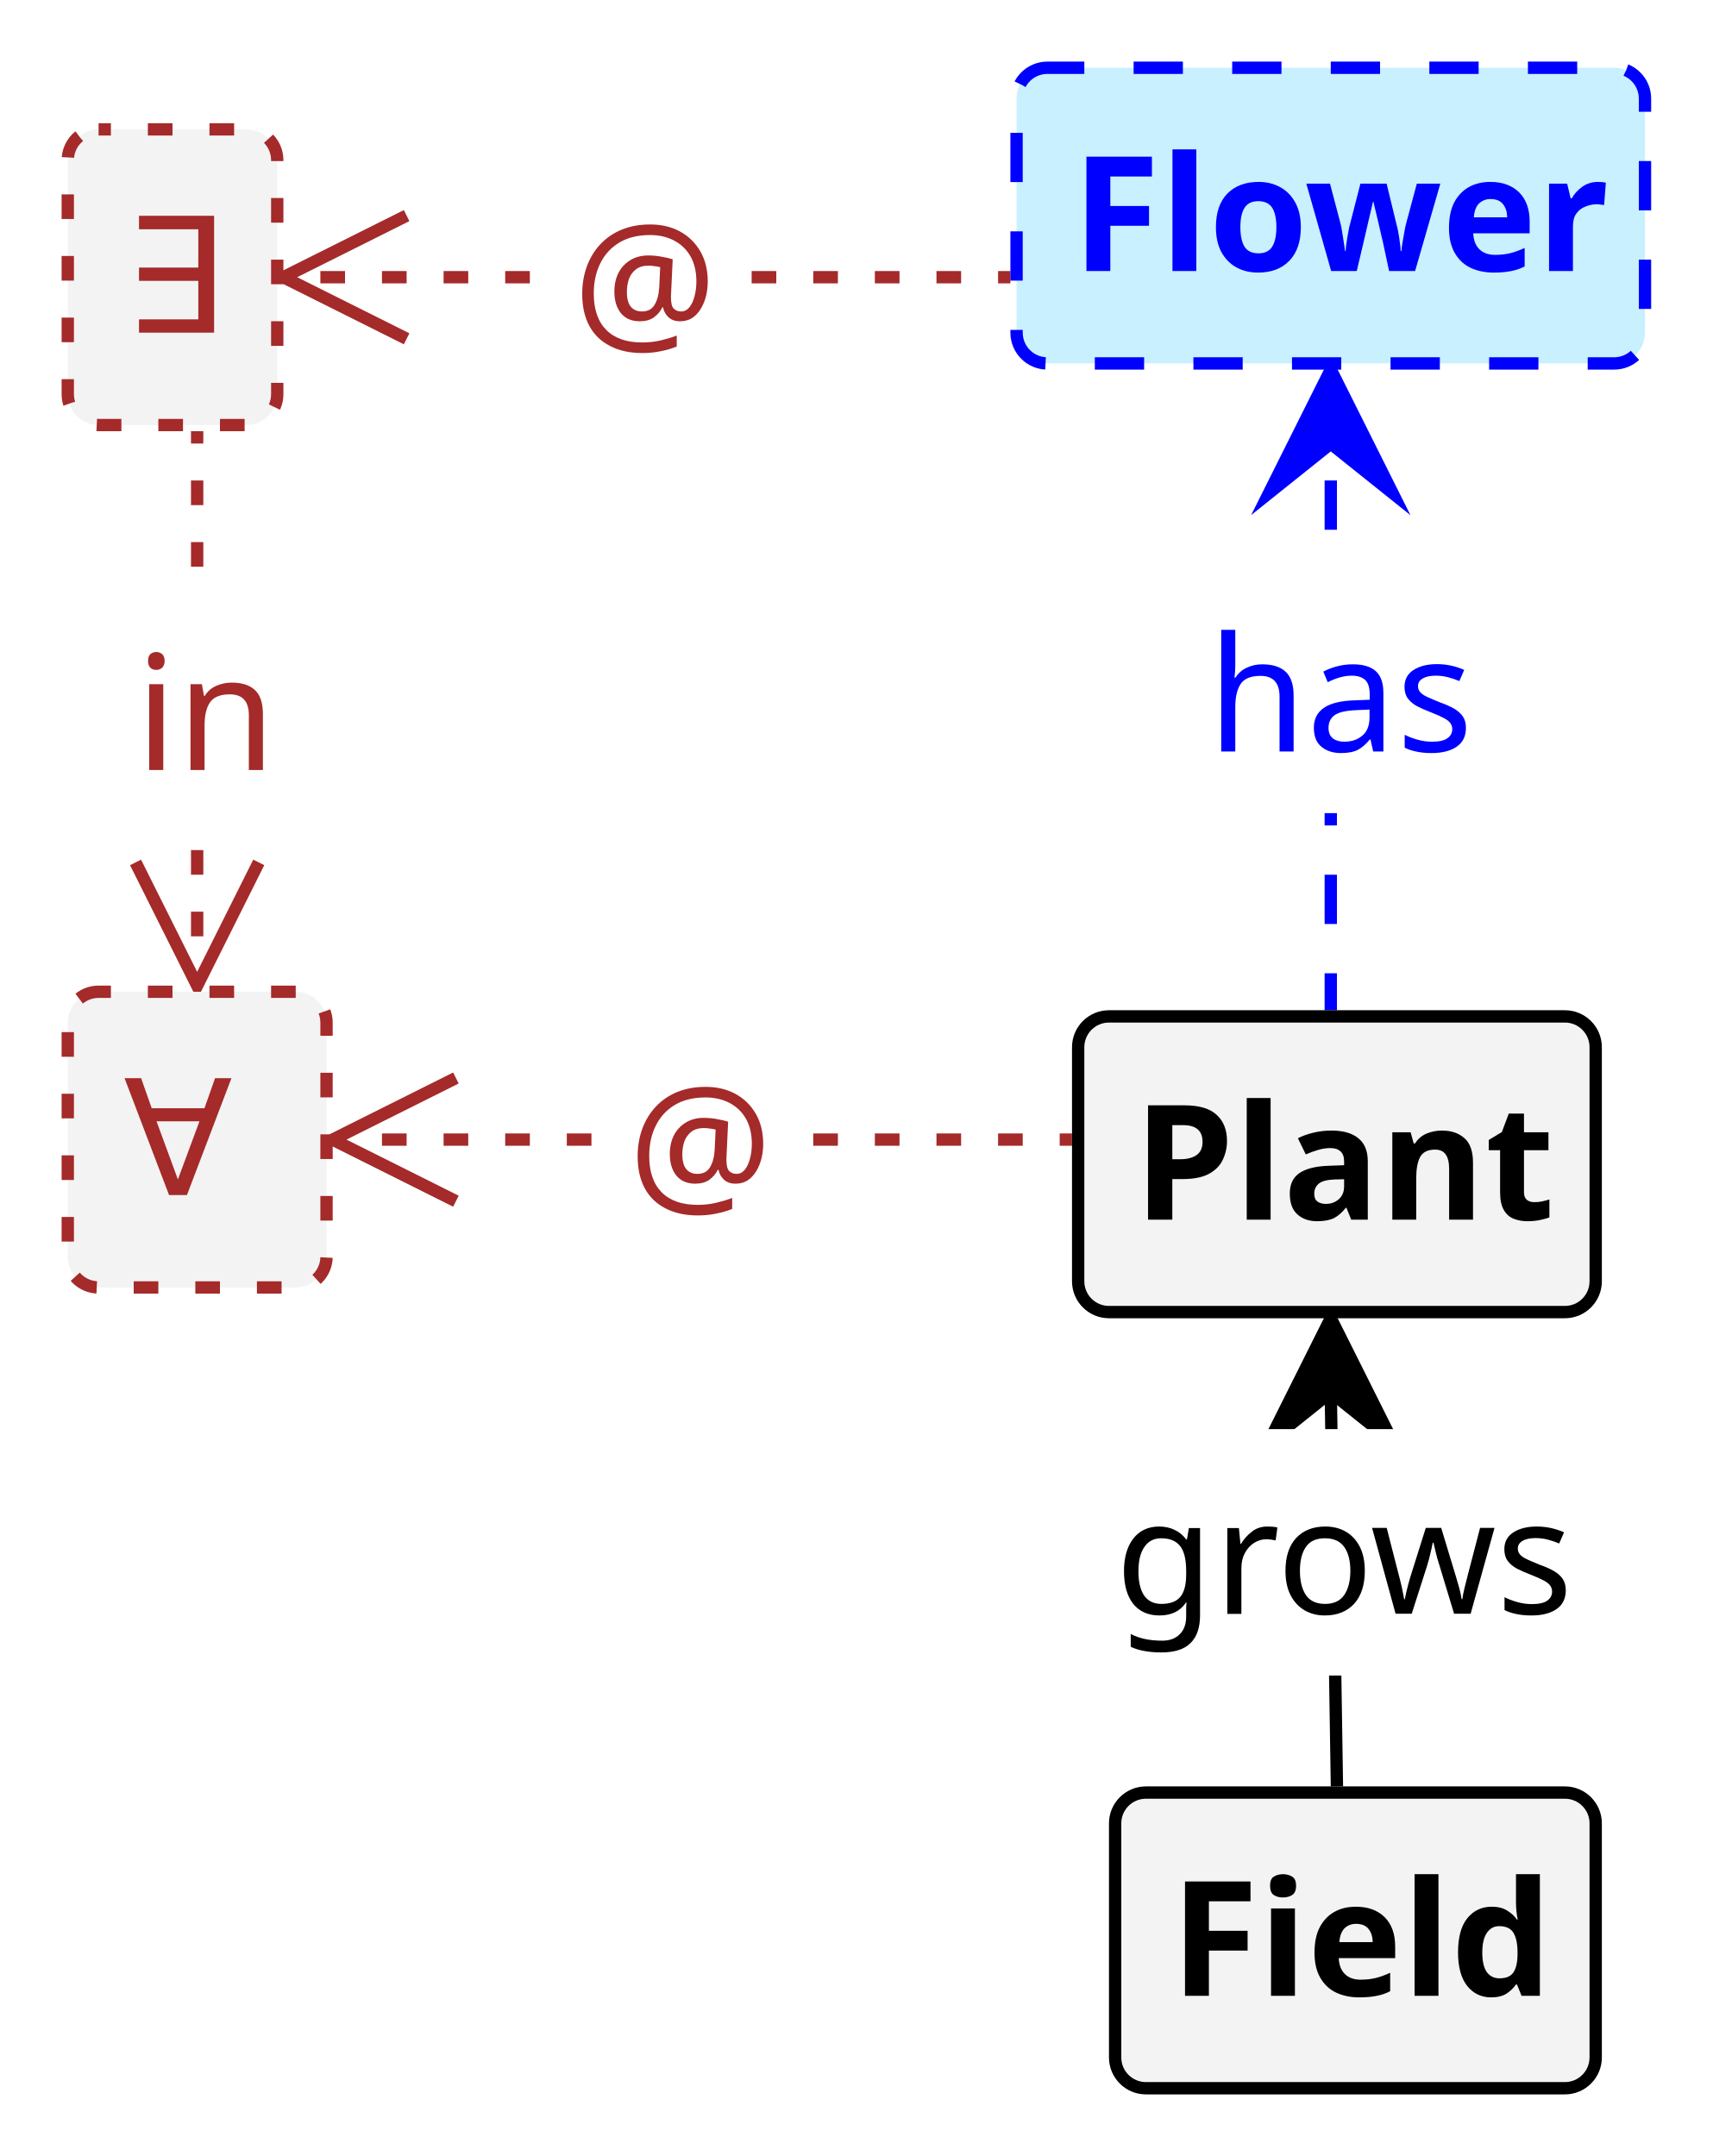
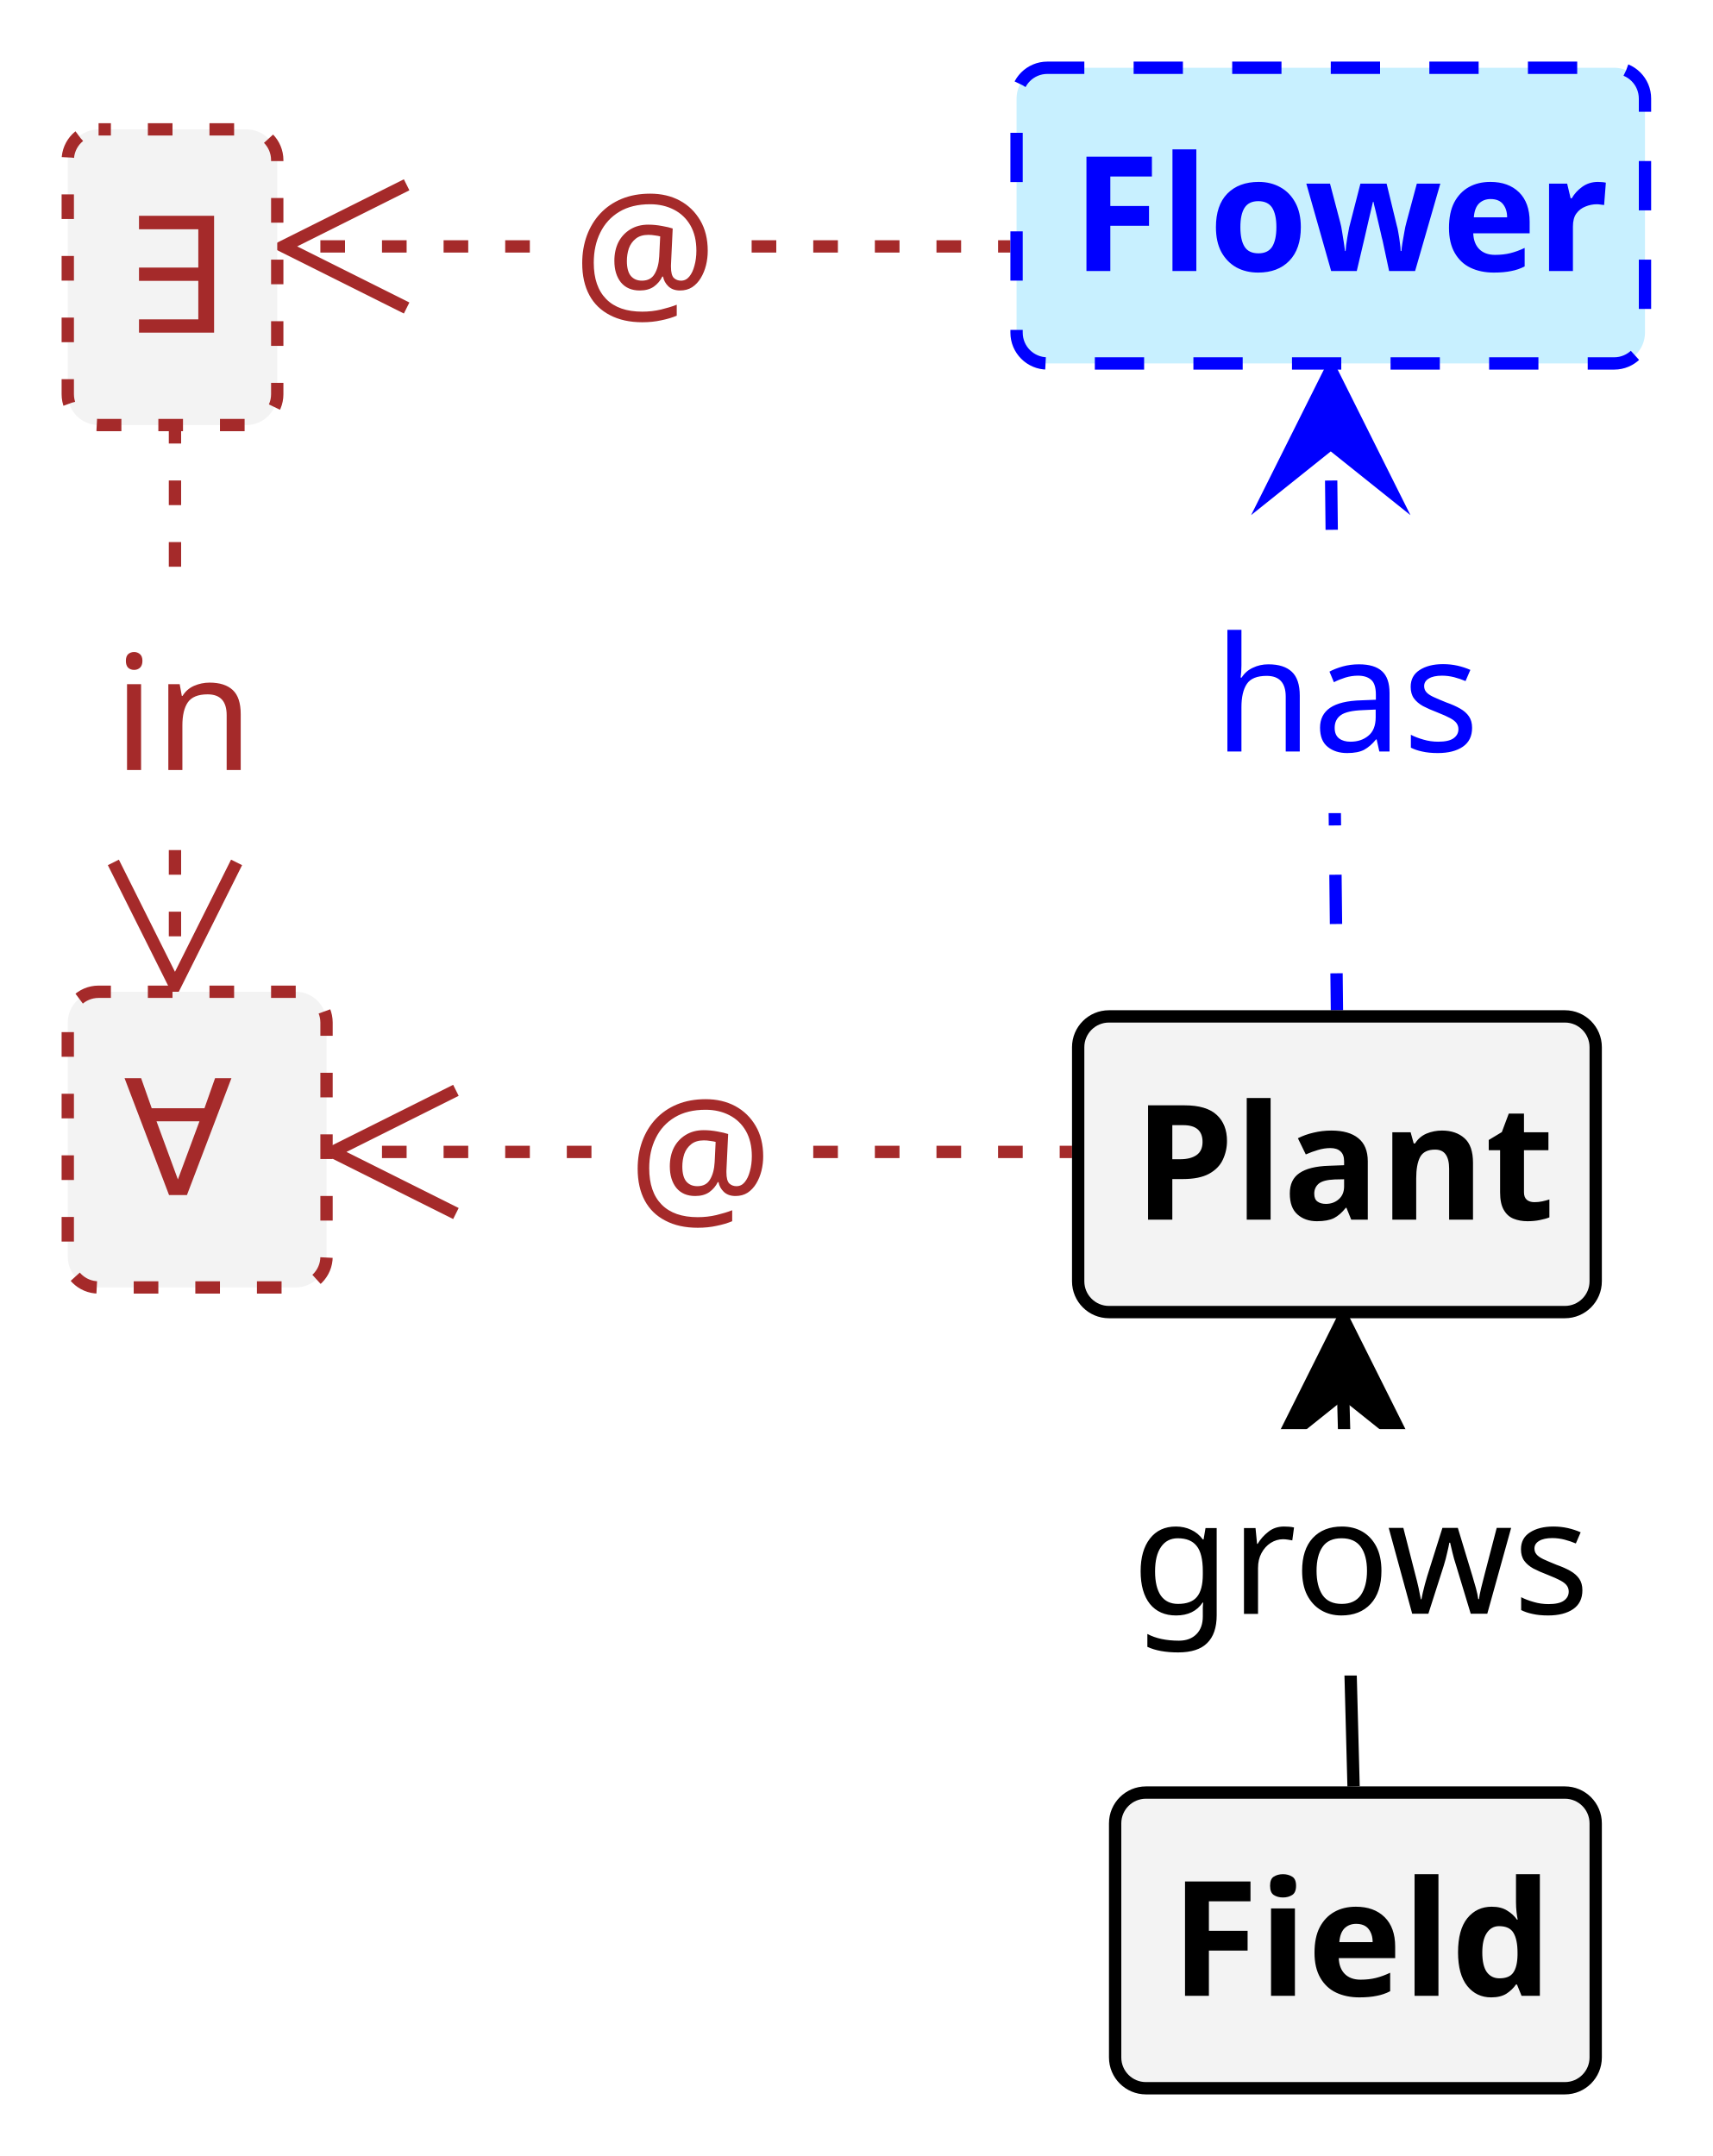
<svg xmlns="http://www.w3.org/2000/svg" fill-opacity="1" color-rendering="auto" color-interpolation="auto" text-rendering="auto" stroke="black" stroke-linecap="square" width="139" stroke-miterlimit="10" shape-rendering="auto" stroke-opacity="1" fill="black" stroke-dasharray="none" font-weight="normal" stroke-width="1" height="175" font-family="'Dialog'" font-style="normal" stroke-linejoin="miter" font-size="12px" stroke-dashoffset="0" image-rendering="auto">
  <defs id="genericDefs" />
  <g>
    <defs id="defs1">
      <clipPath clipPathUnits="userSpaceOnUse" id="clipPath1">
        <path d="M0 0 L416 0 L416 450 L0 450 L0 0 Z" />
      </clipPath>
      <clipPath clipPathUnits="userSpaceOnUse" id="clipPath2">
+         <path d="M0 0 L0 47 L14 47 L14 0 Z" />
+       </clipPath>
+       <clipPath clipPathUnits="userSpaceOnUse" id="clipPath3">
+         <path d="M77 84 L77 131 L91 131 L91 84 Z" />
+       </clipPath>
+       <clipPath clipPathUnits="userSpaceOnUse" id="clipPath4">
+         <path d="M-6.2 -23.5 L-6.2 23.5 L7.8 23.5 L7.8 -23.5 Z" />
+       </clipPath>
+       <clipPath clipPathUnits="userSpaceOnUse" id="clipPath5">
+         <path d="M-1.2 -14.5 L-1.2 32.5 L12.8 32.5 L12.8 -14.5 Z" />
+       </clipPath>
+       <clipPath clipPathUnits="userSpaceOnUse" id="clipPath6">
+         <path d="M0 0 L0 54 L24 54 L24 0 Z" />
+       </clipPath>
+       <clipPath clipPathUnits="userSpaceOnUse" id="clipPath7">
+         <path d="M166 79 L166 133 L190 133 L190 79 Z" />
+       </clipPath>
+       <clipPath clipPathUnits="userSpaceOnUse" id="clipPath8">
+         <path d="M-11.5 -27 L-11.5 27 L12.5 27 L12.5 -27 Z" />
+       </clipPath>
+       <clipPath clipPathUnits="userSpaceOnUse" id="clipPath9">
+         <path d="M-1.5 -18 L-1.5 36 L22.5 36 L22.5 -18 Z" />
+       </clipPath>
+       <clipPath clipPathUnits="userSpaceOnUse" id="clipPath10">
        <path d="M0 0 L0 22 L62 22 L62 0 Z" />
      </clipPath>
-       <clipPath clipPathUnits="userSpaceOnUse" id="clipPath3">
-         <path d="M95 132 L95 154 L157 154 L157 132 Z" />
+       <clipPath clipPathUnits="userSpaceOnUse" id="clipPath11">
+         <path d="M95 133 L95 155 L157 155 L157 133 Z" />
      </clipPath>
-       <clipPath clipPathUnits="userSpaceOnUse" id="clipPath4">
+       <clipPath clipPathUnits="userSpaceOnUse" id="clipPath12">
        <path d="M-31 -10.5 L-31 11.5 L31 11.5 L31 -10.5 Z" />
      </clipPath>
-       <clipPath clipPathUnits="userSpaceOnUse" id="clipPath5">
+       <clipPath clipPathUnits="userSpaceOnUse" id="clipPath13">
        <path d="M-25 -1.5 L-25 20.5 L37 20.5 L37 -1.5 Z" />
      </clipPath>
-       <clipPath clipPathUnits="userSpaceOnUse" id="clipPath6">
-         <path d="M0 0 L0 54 L23 54 L23 0 Z" />
-       </clipPath>
-       <clipPath clipPathUnits="userSpaceOnUse" id="clipPath7">
-         <path d="M166 79 L166 133 L189 133 L189 79 Z" />
-       </clipPath>
-       <clipPath clipPathUnits="userSpaceOnUse" id="clipPath8">
-         <path d="M-11 -27 L-11 27 L12 27 L12 -27 Z" />
-       </clipPath>
-       <clipPath clipPathUnits="userSpaceOnUse" id="clipPath9">
-         <path d="M-1 -18 L-1 36 L22 36 L22 -18 Z" />
-       </clipPath>
-       <clipPath clipPathUnits="userSpaceOnUse" id="clipPath10">
-         <path d="M0 0 L0 22 L61 22 L61 0 Z" />
-       </clipPath>
-       <clipPath clipPathUnits="userSpaceOnUse" id="clipPath11">
-         <path d="M91 62 L91 84 L152 84 L152 62 Z" />
-       </clipPath>
-       <clipPath clipPathUnits="userSpaceOnUse" id="clipPath12">
-         <path d="M-30.5 -10.5 L-30.5 11.5 L30.5 11.5 L30.5 -10.5 Z" />
-       </clipPath>
-       <clipPath clipPathUnits="userSpaceOnUse" id="clipPath13">
-         <path d="M-24.5 -1.5 L-24.5 20.5 L36.5 20.5 L36.5 -1.5 Z" />
-       </clipPath>
      <clipPath clipPathUnits="userSpaceOnUse" id="clipPath14">
-         <path d="M0 0 L0 47 L13 47 L13 0 Z" />
+         <path d="M0 0 L0 21 L61 21 L61 0 Z" />
      </clipPath>
      <clipPath clipPathUnits="userSpaceOnUse" id="clipPath15">
-         <path d="M79 84 L79 131 L92 131 L92 84 Z" />
+         <path d="M91 60 L91 81 L152 81 L152 60 Z" />
      </clipPath>
      <clipPath clipPathUnits="userSpaceOnUse" id="clipPath16">
-         <path d="M-6 -23.5 L-6 23.5 L7 23.5 L7 -23.5 Z" />
+         <path d="M-30.5 -10 L-30.5 11 L30.5 11 L30.5 -10 Z" />
      </clipPath>
      <clipPath clipPathUnits="userSpaceOnUse" id="clipPath17">
-         <path d="M-1 -14.5 L-1 32.5 L12 32.5 L12 -14.5 Z" />
+         <path d="M-24.5 -1 L-24.5 20 L36.5 20 L36.5 -1 Z" />
      </clipPath>
      <clipPath clipPathUnits="userSpaceOnUse" id="clipPath18">
        <path d="M0 0 L0 40 L40 40 L40 0 Z" />
      </clipPath>
      <clipPath clipPathUnits="userSpaceOnUse" id="clipPath19">
-         <path d="M158 156 L158 196 L198 196 L198 156 Z" />
+         <path d="M159 156 L159 196 L199 196 L199 156 Z" />
      </clipPath>
      <clipPath clipPathUnits="userSpaceOnUse" id="clipPath20">
-         <path d="M-19.5 -20 L-19.5 20 L20.5 20 L20.5 -20 Z" />
+         <path d="M-19.85 -20 L-19.85 20 L20.15 20 L20.15 -20 Z" />
      </clipPath>
      <clipPath clipPathUnits="userSpaceOnUse" id="clipPath21">
-         <path d="M-1.5 -11 L-1.5 29 L38.5 29 L38.5 -11 Z" />
+         <path d="M-1.85 -11 L-1.85 29 L38.15 29 L38.15 -11 Z" />
      </clipPath>
      <clipPath clipPathUnits="userSpaceOnUse" id="clipPath22">
        <path d="M0 0 L0 35 L28 35 L28 0 Z" />
      </clipPath>
      <clipPath clipPathUnits="userSpaceOnUse" id="clipPath23">
        <path d="M0 0 L0 35 L32 35 L32 0 Z" />
      </clipPath>
      <clipPath clipPathUnits="userSpaceOnUse" id="clipPath24">
        <path d="M0 0 L0 35 L53 35 L53 0 Z" />
      </clipPath>
      <clipPath clipPathUnits="userSpaceOnUse" id="clipPath25">
        <path d="M0 0 L0 35 L62 35 L62 0 Z" />
      </clipPath>
      <clipPath clipPathUnits="userSpaceOnUse" id="clipPath26">
        <path d="M0 0 L0 35 L50 35 L50 0 Z" />
      </clipPath>
    </defs>
    <g fill="white" font-family="'Segoe UI'" transform="translate(-69,-50)" stroke="white">
      <rect x="0" width="416" height="450" y="0" clip-path="url(#clipPath1)" stroke="none" />
    </g>
    <g fill="rgb(165,42,42)" font-family="'Segoe UI'" transform="translate(-69,-50)" stroke-linecap="butt" stroke="rgb(165,42,42)">
-       <path fill="none" d="M106 137.5 L96 142.5 L106 147.5" clip-path="url(#clipPath3)" />
-       <path fill="none" stroke-dasharray="2,3" d="M156 142.5 L96 142.5 M96 142.5" stroke-dashoffset="1" clip-path="url(#clipPath3)" />
-       <rect stroke-linecap="square" x="-7" y="-10" transform="translate(126,142.5)" clip-path="url(#clipPath4)" fill="white" width="14" height="20" stroke="none" />
+       <path fill="none" d="M78.2 120 L83.2 130 L88.2 120" clip-path="url(#clipPath3)" />
+       <path fill="none" stroke-dasharray="2,3" d="M83.2 85 L83.2 130 M83.2 130" stroke-dashoffset="1" clip-path="url(#clipPath3)" />
+       <rect stroke-linecap="square" x="-6" y="-10" transform="translate(83.2,107.5)" clip-path="url(#clipPath4)" fill="white" width="12" height="20" stroke="none" />
    </g>
-     <g fill="rgb(165,42,42)" font-size="13px" font-family="'Segoe UI'" transform="translate(51,83.5)" stroke="rgb(165,42,42)">
-       <text x="0" xml:space="preserve" y="14" clip-path="url(#clipPath5)" stroke="none">@</text>
+     <g fill="rgb(165,42,42)" font-size="13px" font-family="'Segoe UI'" transform="translate(9.2,48.5)" stroke="rgb(165,42,42)">
+       <text x="0" xml:space="preserve" y="14" clip-path="url(#clipPath5)" stroke="none">in</text>
    </g>
    <g fill="blue" font-family="'Segoe UI'" transform="translate(-69,-50)" stroke-linecap="butt" stroke="blue">
      <polygon points=" 177 80 182 90 177 86 172 90" stroke="none" clip-path="url(#clipPath7)" />
      <polygon fill="none" points=" 177 80 182 90 177 86 172 90" clip-path="url(#clipPath7)" />
-       <path fill="none" stroke-dasharray="4,4" d="M177 132 L177 86 M177 86" stroke-dashoffset="1" clip-path="url(#clipPath7)" />
-       <rect stroke-linecap="square" x="-11" y="-10" transform="translate(177,106)" clip-path="url(#clipPath8)" fill="white" width="22" height="20" stroke="none" />
+       <path fill="none" stroke-dasharray="4,4" d="M177.5 132 L177 86 M177 86" stroke-dashoffset="1" clip-path="url(#clipPath7)" />
+       <rect stroke-linecap="square" x="-11" y="-10" transform="translate(177.5,106)" clip-path="url(#clipPath8)" fill="white" width="22" height="20" stroke="none" />
    </g>
-     <g fill="blue" font-size="13px" font-family="'Segoe UI'" transform="translate(98,47)" stroke="blue">
+     <g fill="blue" font-size="13px" font-family="'Segoe UI'" transform="translate(98.5,47)" stroke="blue">
      <text x="0" xml:space="preserve" y="14" clip-path="url(#clipPath9)" stroke="none">has</text>
    </g>
    <g fill="rgb(165,42,42)" font-family="'Segoe UI'" transform="translate(-69,-50)" stroke-linecap="butt" stroke="rgb(165,42,42)">
-       <path fill="none" d="M102 67.5 L92 72.5 L102 77.5" clip-path="url(#clipPath11)" />
-       <path fill="none" stroke-dasharray="2,3" d="M151 72.5 L92 72.5 M92 72.5" stroke-dashoffset="1" clip-path="url(#clipPath11)" />
-       <rect stroke-linecap="square" x="-7" y="-10" transform="translate(121.5,72.5)" clip-path="url(#clipPath12)" fill="white" width="14" height="20" stroke="none" />
+       <path fill="none" d="M106 138.5 L96 143.5 L106 148.5" clip-path="url(#clipPath11)" />
+       <path fill="none" stroke-dasharray="2,3" d="M156 143.5 L96 143.5 M96 143.5" stroke-dashoffset="1" clip-path="url(#clipPath11)" />
+       <rect stroke-linecap="square" x="-7" y="-10" transform="translate(126,143.5)" clip-path="url(#clipPath12)" fill="white" width="14" height="20" stroke="none" />
    </g>
-     <g fill="rgb(165,42,42)" font-size="13px" font-family="'Segoe UI'" transform="translate(46.5,13.5)" stroke="rgb(165,42,42)">
+     <g fill="rgb(165,42,42)" font-size="13px" font-family="'Segoe UI'" transform="translate(51,84.5)" stroke="rgb(165,42,42)">
      <text x="0" xml:space="preserve" y="14" clip-path="url(#clipPath13)" stroke="none">@</text>
    </g>
    <g fill="rgb(165,42,42)" font-family="'Segoe UI'" transform="translate(-69,-50)" stroke-linecap="butt" stroke="rgb(165,42,42)">
-       <path fill="none" d="M80 120 L85 130 L90 120" clip-path="url(#clipPath15)" />
-       <path fill="none" stroke-dasharray="2,3" d="M85 85 L85 130 M85 130" stroke-dashoffset="1" clip-path="url(#clipPath15)" />
-       <rect stroke-linecap="square" x="-6" y="-10" transform="translate(85,107.5)" clip-path="url(#clipPath16)" fill="white" width="12" height="20" stroke="none" />
+       <path fill="none" d="M102 65 L92 70 L102 75" clip-path="url(#clipPath15)" />
+       <path fill="none" stroke-dasharray="2,3" d="M151 70 L92 70 M92 70" stroke-dashoffset="1" clip-path="url(#clipPath15)" />
+       <rect stroke-linecap="square" x="-7" y="-10" transform="translate(121.5,70)" clip-path="url(#clipPath16)" fill="white" width="14" height="20" stroke="none" />
    </g>
-     <g fill="rgb(165,42,42)" font-size="13px" font-family="'Segoe UI'" transform="translate(11,48.5)" stroke="rgb(165,42,42)">
-       <text x="0" xml:space="preserve" y="14" clip-path="url(#clipPath17)" stroke="none">in</text>
+     <g fill="rgb(165,42,42)" font-size="13px" font-family="'Segoe UI'" transform="translate(46.5,11)" stroke="rgb(165,42,42)">
+       <text x="0" xml:space="preserve" y="14" clip-path="url(#clipPath17)" stroke="none">@</text>
    </g>
    <g stroke-linecap="butt" font-family="'Segoe UI'" transform="translate(-69,-50)">
-       <polygon points=" 177 157 182 167 177 163 172 167" stroke="none" clip-path="url(#clipPath19)" />
-       <polygon fill="none" points=" 177 157 182 167 177 163 172 167" clip-path="url(#clipPath19)" />
-       <path fill="none" d="M177.5 195 L177 163 M177 163" clip-path="url(#clipPath19)" />
-       <rect stroke-linecap="square" x="-19" y="-10" transform="translate(177.5,176)" clip-path="url(#clipPath20)" fill="white" width="38" height="20" stroke="none" />
+       <polygon points=" 178 157 183 167 178 163 173 167" stroke="none" clip-path="url(#clipPath19)" />
+       <polygon fill="none" points=" 178 157 183 167 178 163 173 167" clip-path="url(#clipPath19)" />
+       <path fill="none" d="M178.85 195 L178 163 M178 163" clip-path="url(#clipPath19)" />
+       <rect stroke-linecap="square" x="-19" y="-10" transform="translate(178.85,176)" clip-path="url(#clipPath20)" fill="white" width="38" height="20" stroke="none" />
    </g>
-     <g font-family="'Segoe UI'" font-size="13px" transform="translate(90.5,117)">
+     <g font-family="'Segoe UI'" font-size="13px" transform="translate(91.85,117)">
      <text x="0" xml:space="preserve" y="14" clip-path="url(#clipPath21)" stroke="none">grows</text>
    </g>
    <g fill="rgb(243,243,243)" font-family="'Segoe UI'" transform="translate(0,5)" stroke="rgb(243,243,243)">
      <rect x="5.5" y="5.5" clip-path="url(#clipPath22)" width="17" rx="2.5" ry="2.5" height="24" stroke="none" />
    </g>
    <g fill="rgb(165,42,42)" font-size="13px" font-family="'Segoe UI'" transform="translate(0,5)" stroke="rgb(165,42,42)">
      <text x="10" xml:space="preserve" y="22" clip-path="url(#clipPath22)" stroke="none">∃</text>
    </g>
    <g stroke-linecap="butt" transform="translate(0,5)" stroke-dashoffset="1" fill="rgb(165,42,42)" font-family="'Segoe UI'" stroke-dasharray="2,3" stroke="rgb(165,42,42)">
      <rect x="5.5" y="5.5" clip-path="url(#clipPath22)" fill="none" width="17" rx="2.5" ry="2.5" height="24" />
    </g>
    <g fill="rgb(243,243,243)" font-family="'Segoe UI'" transform="translate(0,75)" stroke="rgb(243,243,243)">
      <rect x="5.5" y="5.5" clip-path="url(#clipPath23)" width="21" rx="2.5" ry="2.5" height="24" stroke="none" />
    </g>
    <g fill="rgb(165,42,42)" font-size="13px" font-family="'Segoe UI'" transform="translate(0,75)" stroke="rgb(165,42,42)">
      <text x="10" xml:space="preserve" y="22" clip-path="url(#clipPath23)" stroke="none">∀</text>
    </g>
    <g stroke-linecap="butt" transform="translate(0,75)" stroke-dashoffset="1" fill="rgb(165,42,42)" font-family="'Segoe UI'" stroke-dasharray="2,3" stroke="rgb(165,42,42)">
      <rect x="5.5" y="5.5" clip-path="url(#clipPath23)" fill="none" width="21" rx="2.5" ry="2.5" height="24" />
    </g>
    <g fill="rgb(243,243,243)" font-family="'Segoe UI'" transform="translate(82,77)" stroke="rgb(243,243,243)">
      <rect x="5.5" y="5.5" clip-path="url(#clipPath24)" width="42" rx="2.5" ry="2.5" height="24" stroke="none" />
    </g>
    <g font-size="13px" font-weight="bold" font-family="'Segoe UI'" transform="translate(82,77)">
      <text x="10" xml:space="preserve" y="22" clip-path="url(#clipPath24)" stroke="none">Plant</text>
    </g>
    <g stroke-dasharray="10,0" stroke-dashoffset="1" font-family="'Segoe UI'" transform="translate(82,77)" stroke-linecap="butt">
      <rect x="5.5" y="5.5" clip-path="url(#clipPath24)" fill="none" width="42" rx="2.5" ry="2.5" height="24" />
    </g>
    <g fill="rgb(200,240,255)" font-family="'Segoe UI'" transform="translate(77,0)" stroke="rgb(200,240,255)">
      <rect x="5.5" y="5.5" clip-path="url(#clipPath25)" width="51" rx="2.5" ry="2.5" height="24" stroke="none" />
    </g>
    <g fill="blue" font-size="13px" font-weight="bold" font-family="'Segoe UI'" transform="translate(77,0)" stroke="blue">
      <text x="10" xml:space="preserve" y="22" clip-path="url(#clipPath25)" stroke="none">Flower</text>
    </g>
    <g stroke-linecap="butt" transform="translate(77,0)" stroke-dashoffset="1" fill="blue" font-family="'Segoe UI'" stroke-dasharray="4,4" stroke="blue">
      <rect x="5.5" y="5.5" clip-path="url(#clipPath25)" fill="none" width="51" rx="2.5" ry="2.5" height="24" />
    </g>
    <g fill="rgb(243,243,243)" font-family="'Segoe UI'" transform="translate(85,140)" stroke="rgb(243,243,243)">
      <rect x="5.5" y="5.5" clip-path="url(#clipPath26)" width="39" rx="2.5" ry="2.5" height="24" stroke="none" />
    </g>
    <g font-size="13px" font-weight="bold" font-family="'Segoe UI'" transform="translate(85,140)">
      <text x="10" xml:space="preserve" y="22" clip-path="url(#clipPath26)" stroke="none">Field</text>
    </g>
    <g stroke-dasharray="10,0" stroke-dashoffset="1" font-family="'Segoe UI'" transform="translate(85,140)" stroke-linecap="butt">
      <rect x="5.5" y="5.5" clip-path="url(#clipPath26)" fill="none" width="39" rx="2.5" ry="2.5" height="24" />
    </g>
  </g>
</svg>
